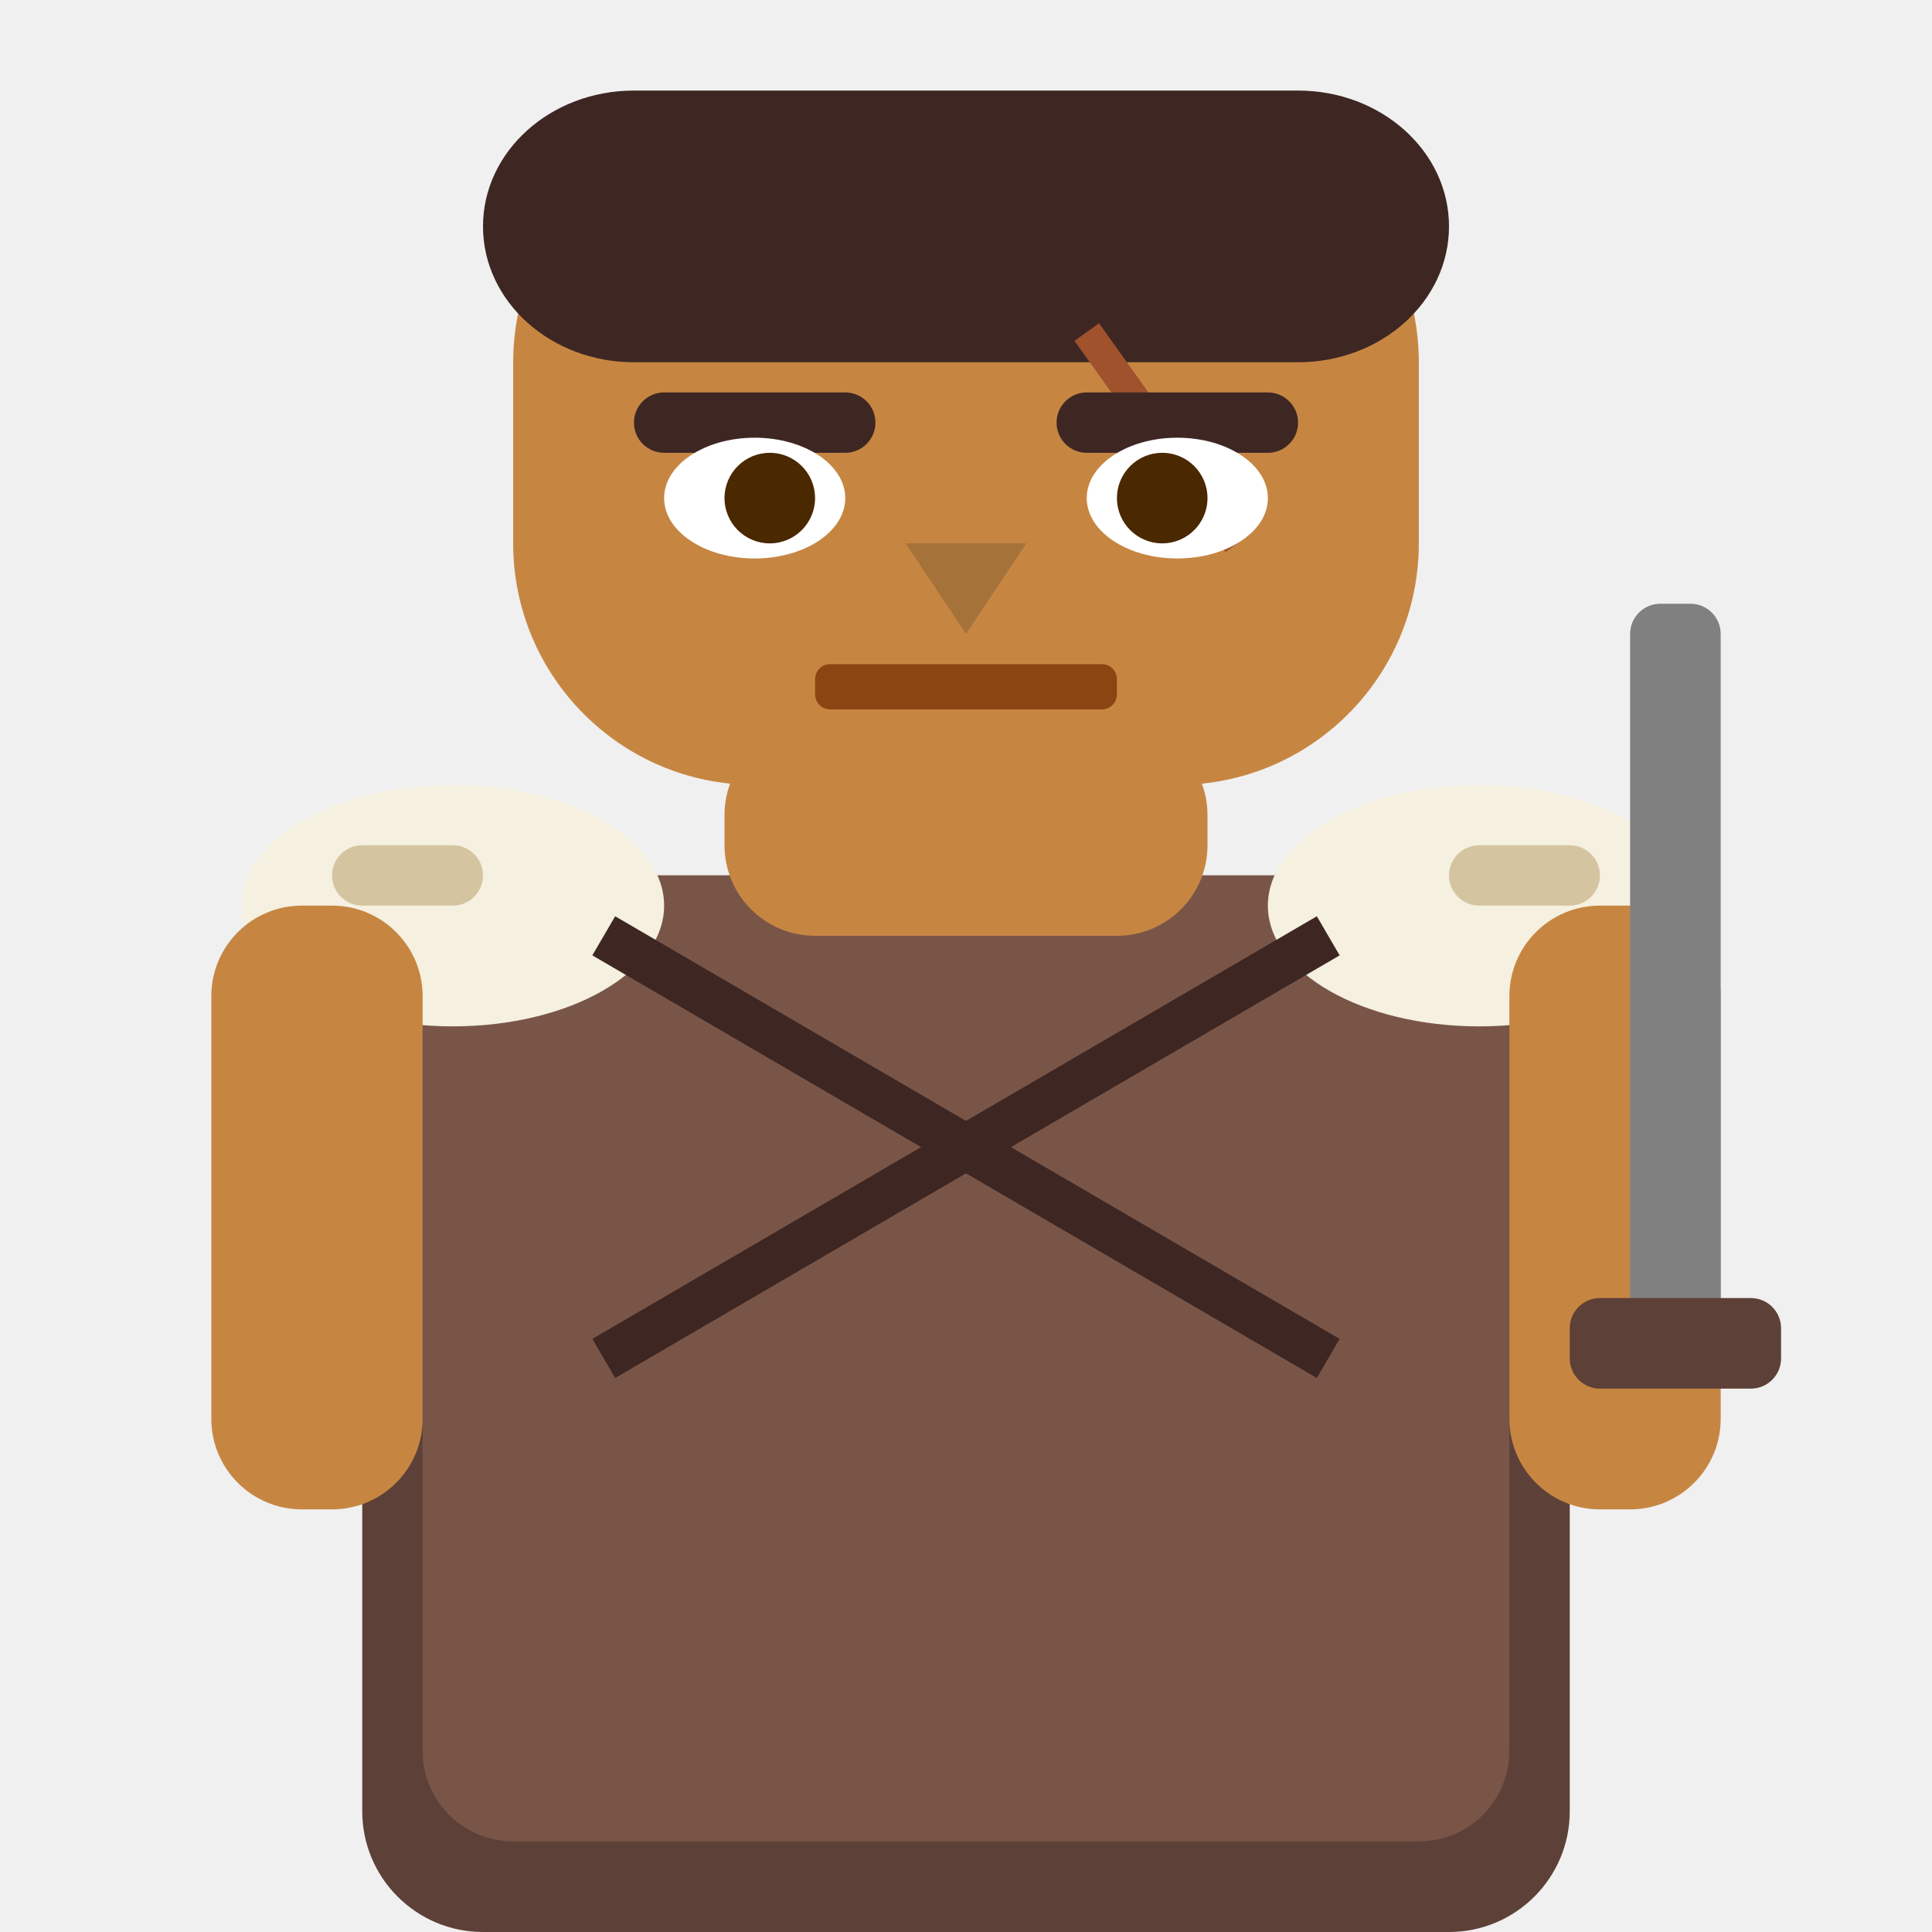
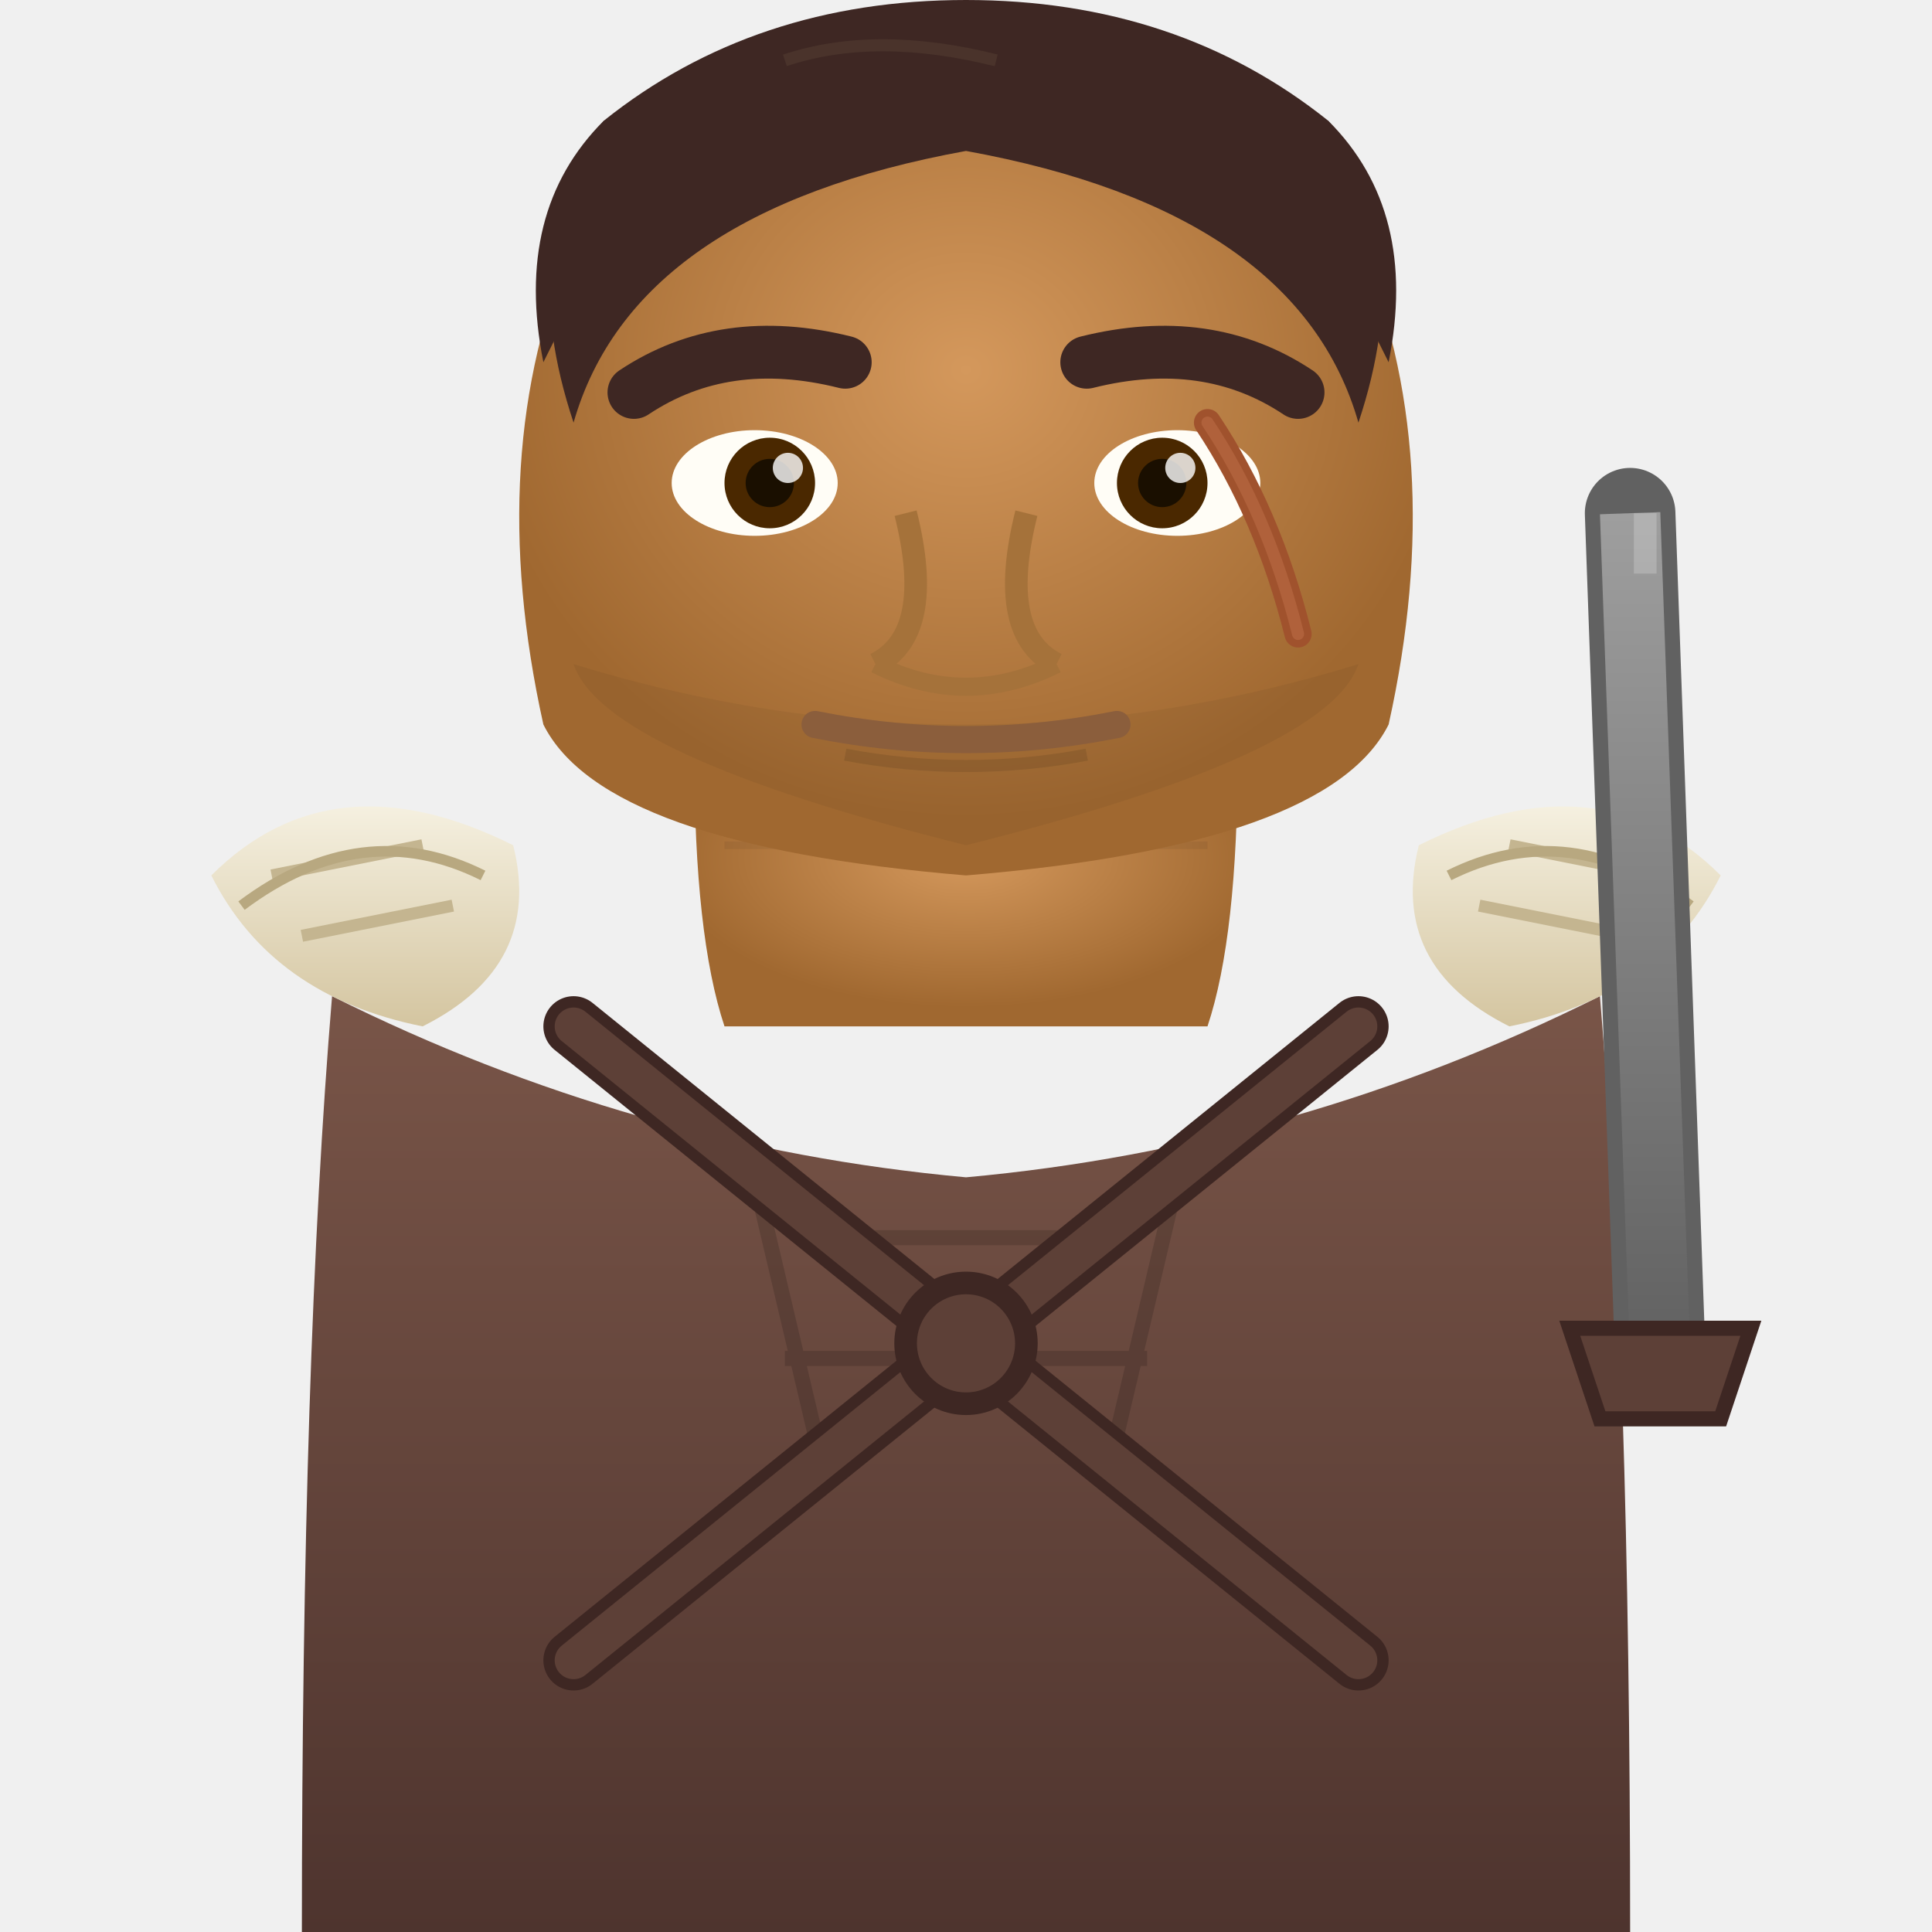
<svg xmlns="http://www.w3.org/2000/svg" viewBox="0 0 128 128" width="128" height="128">
-   <rect x="24" y="58" width="80" height="70" rx="8" fill="#5D4037" />
-   <rect x="28" y="58" width="72" height="64" rx="6" fill="#795548" />
-   <ellipse cx="30" cy="60" rx="14" ry="8" fill="#F5F0E0" />
-   <ellipse cx="98" cy="60" rx="14" ry="8" fill="#F5F0E0" />
-   <rect x="22" y="56" width="10" height="4" rx="2" fill="#D4C5A0" />
-   <rect x="96" y="56" width="10" height="4" rx="2" fill="#D4C5A0" />
-   <line x1="40" y1="62" x2="88" y2="90" stroke="#3E2723" stroke-width="3" />
-   <line x1="88" y1="62" x2="40" y2="90" stroke="#3E2723" stroke-width="3" />
-   <rect x="48" y="48" width="32" height="14" rx="6" fill="#C68642" />
-   <rect x="34" y="8" width="60" height="44" rx="16" fill="#C68642" />
-   <rect x="32" y="6" width="64" height="18" rx="10" fill="#3E2723" />
-   <line x1="72" y1="22" x2="82" y2="36" stroke="#A0522D" stroke-width="2" />
-   <rect x="42" y="26" width="16" height="4" rx="2" fill="#3E2723" />
-   <rect x="70" y="26" width="16" height="4" rx="2" fill="#3E2723" />
-   <ellipse cx="50" cy="33" rx="6" ry="4" fill="#FFF" />
-   <circle cx="51" cy="33" r="3" fill="#4A2800" />
-   <ellipse cx="78" cy="33" rx="6" ry="4" fill="#FFF" />
-   <circle cx="77" cy="33" r="3" fill="#4A2800" />
-   <polygon points="60,36 68,36 64,42" fill="#A5723A" />
-   <rect x="54" y="44" width="20" height="3" rx="1" fill="#8B4513" />
-   <rect x="14" y="60" width="14" height="40" rx="6" fill="#C68642" />
-   <rect x="100" y="60" width="14" height="40" rx="6" fill="#C68642" />
-   <rect x="108" y="40" width="6" height="50" rx="2" fill="#808080" />
-   <rect x="104" y="86" width="14" height="6" rx="2" fill="#5D4037" />
+   <defs>
+     <radialGradient id="ws" cx=".5" cy=".38" r=".55">
+       <stop offset="0" stop-color="#D4985C" />
+       <stop offset="1" stop-color="#A06830" />
+     </radialGradient>
+     <linearGradient id="wa" x1="0" y1="0" x2="0" y2="1">
+       <stop offset="0" stop-color="#795548" />
+       <stop offset="1" stop-color="#4E342E" />
+     </linearGradient>
+     <linearGradient id="wb" x1="0" y1="0" x2="0" y2="1">
+       <stop offset="0" stop-color="#F5F0E0" />
+       <stop offset="1" stop-color="#D4C5A0" />
+     </linearGradient>
+     <linearGradient id="ww" x1="0" y1="0" x2="0" y2="1">
+       <stop offset="0" stop-color="#9E9E9E" />
+       <stop offset="1" stop-color="#616161" />
+     </linearGradient>
+   </defs>
+   <path d="M22,66 Q20,90 20,128 L108,128 Q108,90 106,66 Q86,76 64,78 Q42,76 22,66Z" fill="url(#wa)" />
+   <path d="M50,78 L54,95 M78,78 L74,95 M54,82 L74,82 M52,90 L76,90" stroke="rgba(0,0,0,0.15)" stroke-width="1" fill="none" />
+   <path d="M38,68 L90,110" stroke="#3E2723" stroke-width="4" stroke-linecap="round" />
+   <path d="M90,68 L38,110" stroke="#3E2723" stroke-width="4" stroke-linecap="round" />
+   <path d="M38,68 L90,110" stroke="#5D4037" stroke-width="2.5" stroke-linecap="round" />
+   <path d="M90,68 L38,110" stroke="#5D4037" stroke-width="2.5" stroke-linecap="round" />
+   <circle cx="64" cy="89" r="4" fill="#5D4037" stroke="#3E2723" stroke-width="1.5" />
+   <path d="M14,58 Q22,50 34,56 Q36,64 28,68 Q18,66 14,58Z" fill="url(#wb)" />
+   <path d="M18,58 L28,56 M20,62 L30,60" stroke="#C4B590" stroke-width="0.8" fill="none" />
+   <path d="M16,60 Q24,54 32,58" stroke="#B8A880" stroke-width="0.7" fill="none" />
+   <path d="M114,58 Q106,50 94,56 Q92,64 100,68 Q110,66 114,58Z" fill="url(#wb)" />
+   <path d="M110,58 L100,56 M108,62 L98,60" stroke="#C4B590" stroke-width="0.8" fill="none" />
+   <path d="M112,60 Q104,54 96,58" stroke="#B8A880" stroke-width="0.7" fill="none" />
+   <path d="M46,50 Q46,62 48,68 L80,68 Q82,62 82,50Z" fill="url(#ws)" />
+   <path d="M48,56 L80,56" stroke="rgba(0,0,0,0.06)" stroke-width="0.5" fill="none" />
+   <path d="M36,48 Q32,30 38,16 Q46,6 64,4 Q82,6 90,16 Q96,30 92,48 Q88,56 64,58 Q40,56 36,48Z" fill="url(#ws)" />
+   <path d="M38,44 Q64,52 90,44 Q88,50 64,56 Q40,50 38,44Z" fill="rgba(0,0,0,0.05)" />
+   <path d="M38,28 Q34,16 40,8 Q50,0 64,0 Q78,0 88,8 Q94,16 90,28 Q86,14 64,10 Q42,14 38,28Z" fill="#3E2723" />
+   <path d="M36,24 Q34,14 40,8 L38,20Z" fill="#3E2723" />
+   <path d="M92,24 Q94,14 88,8 L90,20Z" fill="#3E2723" />
+   <path d="M52,4 Q58,2 66,4" stroke="rgba(100,80,60,0.3)" stroke-width="0.8" fill="none" />
+   <path d="M42,26 Q48,22 56,24" stroke="#3E2723" stroke-width="3.5" stroke-linecap="round" fill="none" />
+   <path d="M72,24 Q80,22 86,26" stroke="#3E2723" stroke-width="3.5" stroke-linecap="round" fill="none" />
+   <ellipse cx="50" cy="32" rx="5.5" ry="3.5" fill="#FFFDF6" />
+   <circle cx="51" cy="32" r="3" fill="#4A2800" />
+   <circle cx="51" cy="32" r="1.6" fill="#1A0F00" />
+   <circle cx="52.2" cy="31" r="1" fill="rgba(255,255,255,0.8)" />
+   <path d="M44,30 L56,30" stroke="url(#ws)" stroke-width="0.5" />
+   <ellipse cx="78" cy="32" rx="5.5" ry="3.5" fill="#FFFDF6" />
+   <circle cx="77" cy="32" r="3" fill="#4A2800" />
+   <circle cx="77" cy="32" r="1.6" fill="#1A0F00" />
+   <circle cx="78.2" cy="31" r="1" fill="rgba(255,255,255,0.8)" />
+   <path d="M72,30 L84,30" stroke="url(#ws)" stroke-width="0.5" />
+   <path d="M80,28 Q84,34 86,42" stroke="#A0522D" stroke-width="1.8" stroke-linecap="round" fill="none" />
+   <path d="M80,28 Q84,34 86,42" stroke="rgba(200,120,80,0.4)" stroke-width="0.8" stroke-linecap="round" fill="none" />
+   <path d="M60,34 Q62,42 58,44" stroke="#A5723A" stroke-width="1.5" fill="none" />
+   <path d="M68,34 Q66,42 70,44" stroke="#A5723A" stroke-width="1.5" fill="none" />
+   <path d="M58,44 Q64,47 70,44" stroke="#A5723A" stroke-width="1.2" fill="none" />
+   <path d="M54,48 Q64,50 74,48" stroke="#8B5E3C" stroke-width="1.8" stroke-linecap="round" fill="none" />
+   <path d="M56,50 Q64,51.5 72,50" stroke="rgba(0,0,0,0.1)" stroke-width="0.8" fill="none" />
+   <path d="M108,34 L110,90" stroke="#616161" stroke-width="6" stroke-linecap="round" />
+   <path d="M108,34 L110,90" stroke="url(#ww)" stroke-width="4" />
+   <path d="M109,34 L109,38" stroke="rgba(255,255,255,0.2)" stroke-width="1.5" />
+   <path d="M104,88 L116,88 L114,94 L106,94 Z" fill="#5D4037" stroke="#3E2723" stroke-width="1" />
</svg>
